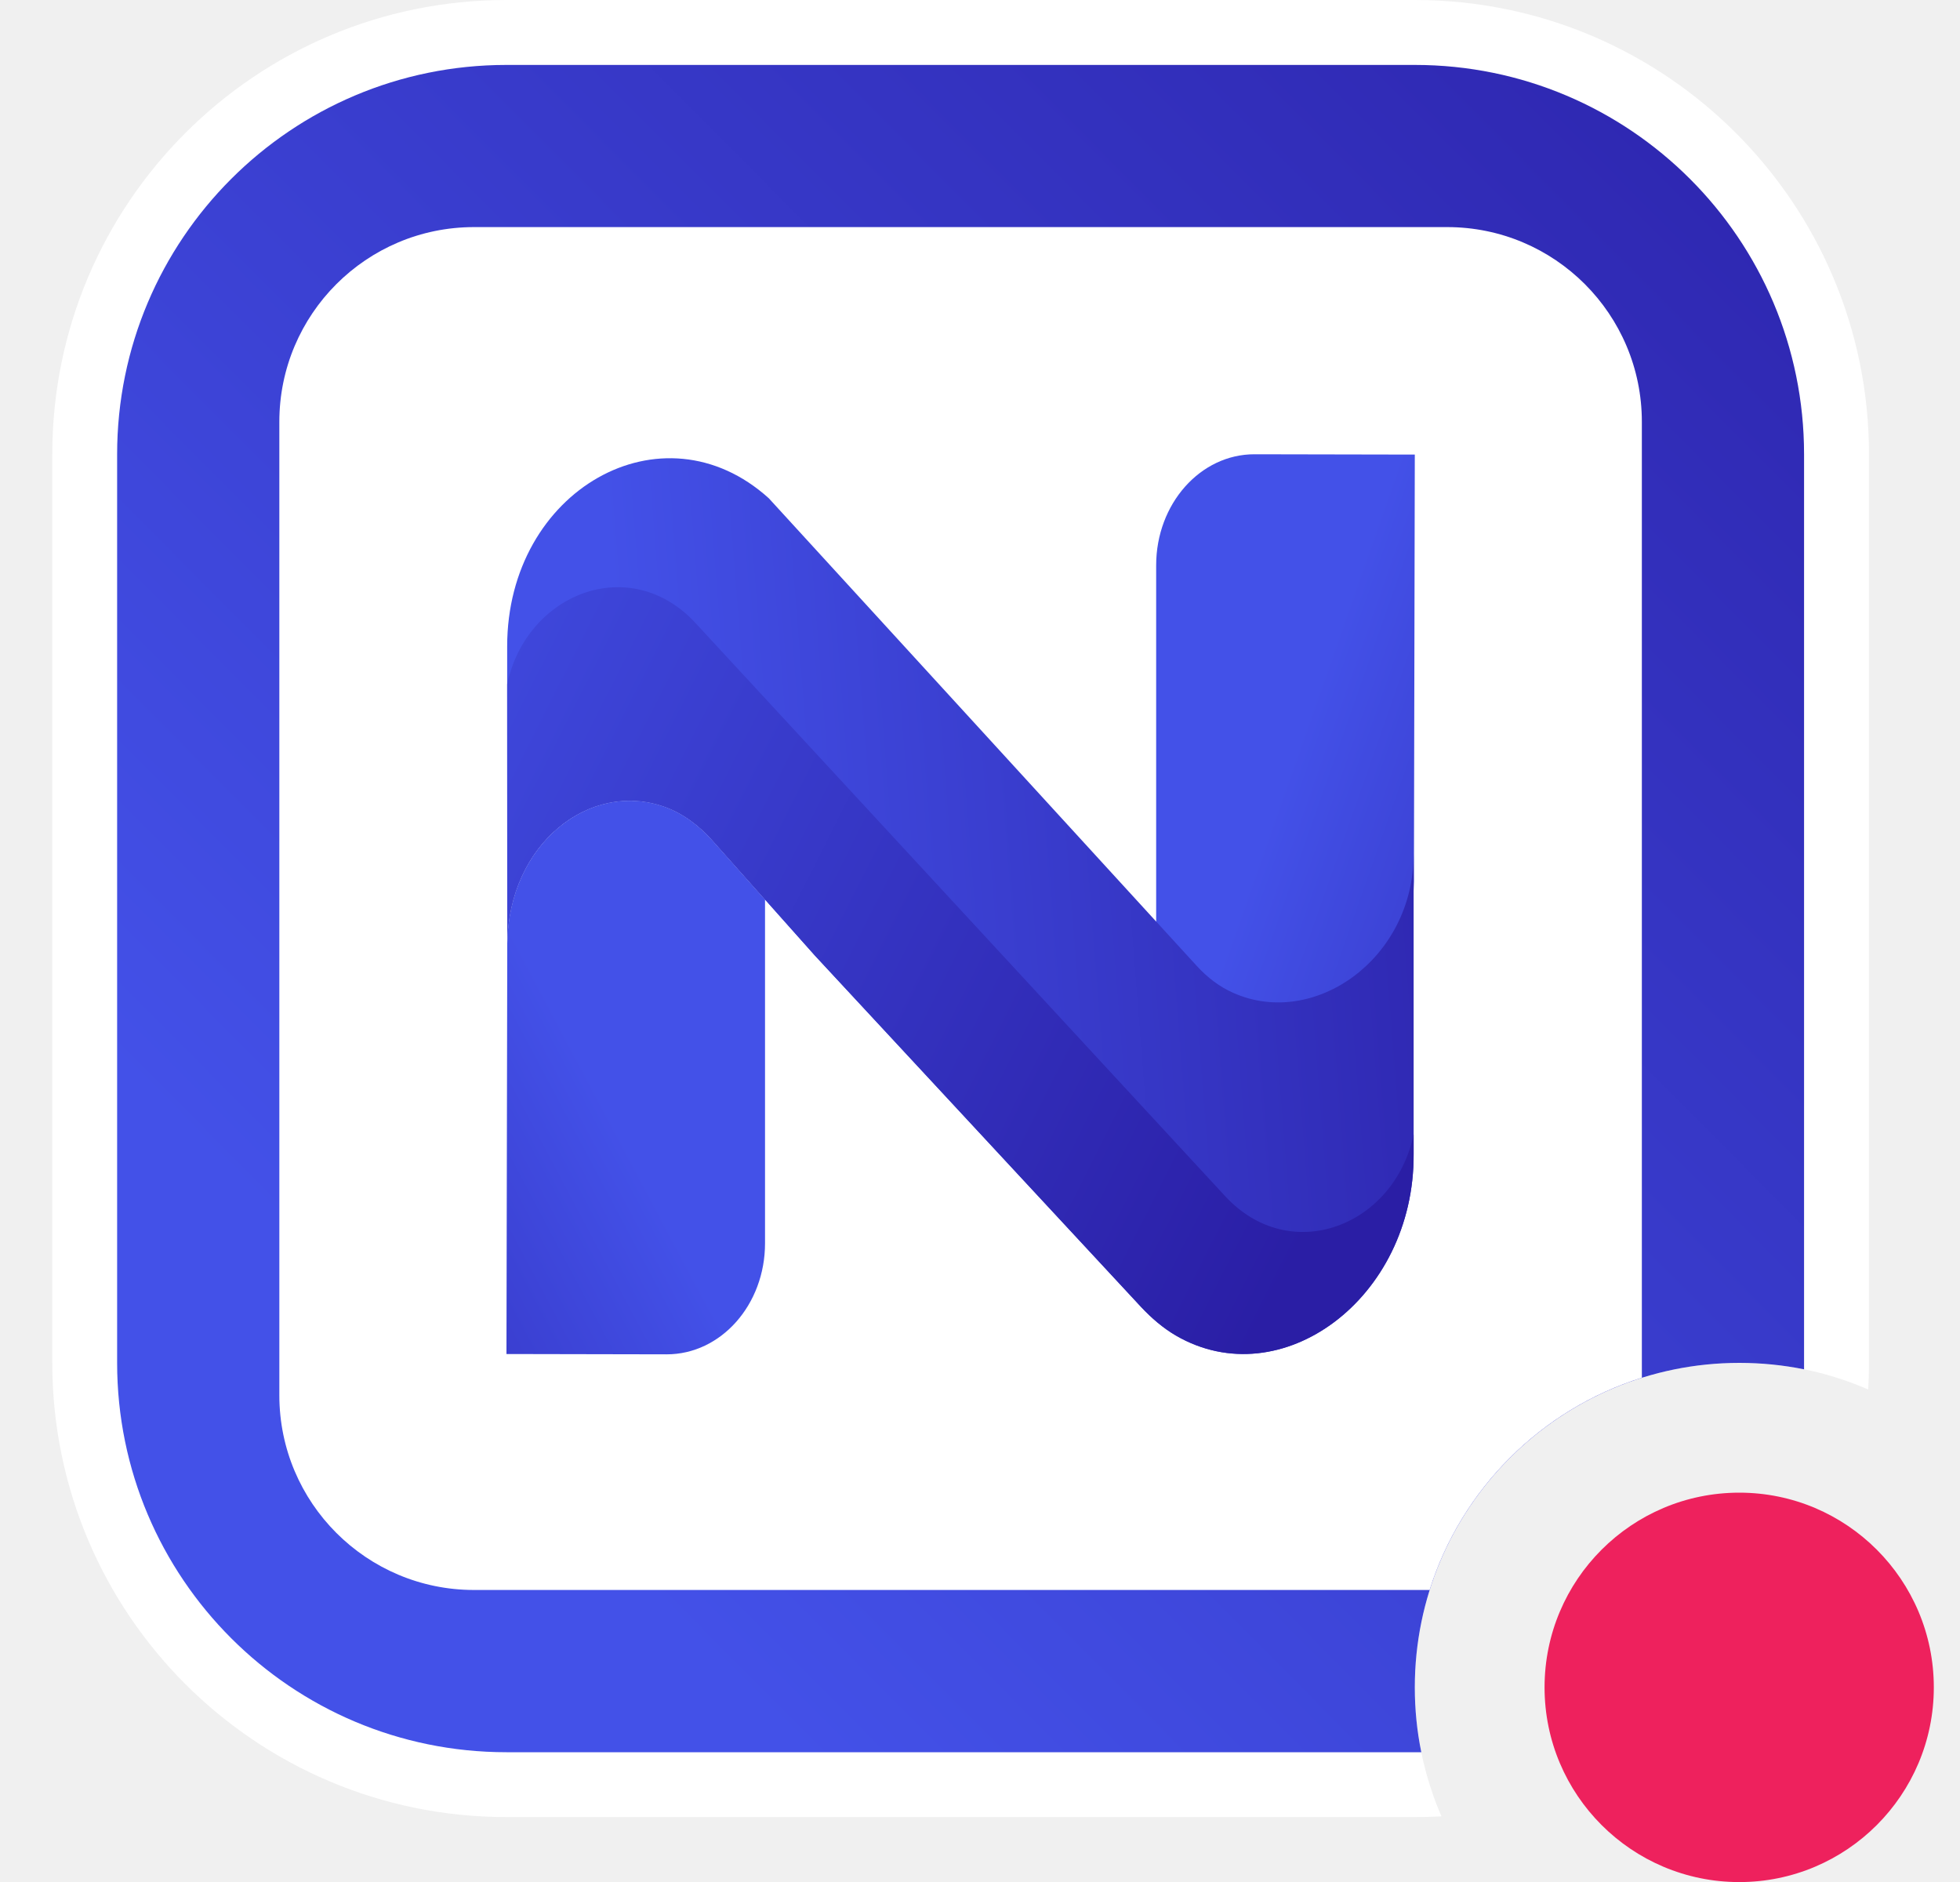
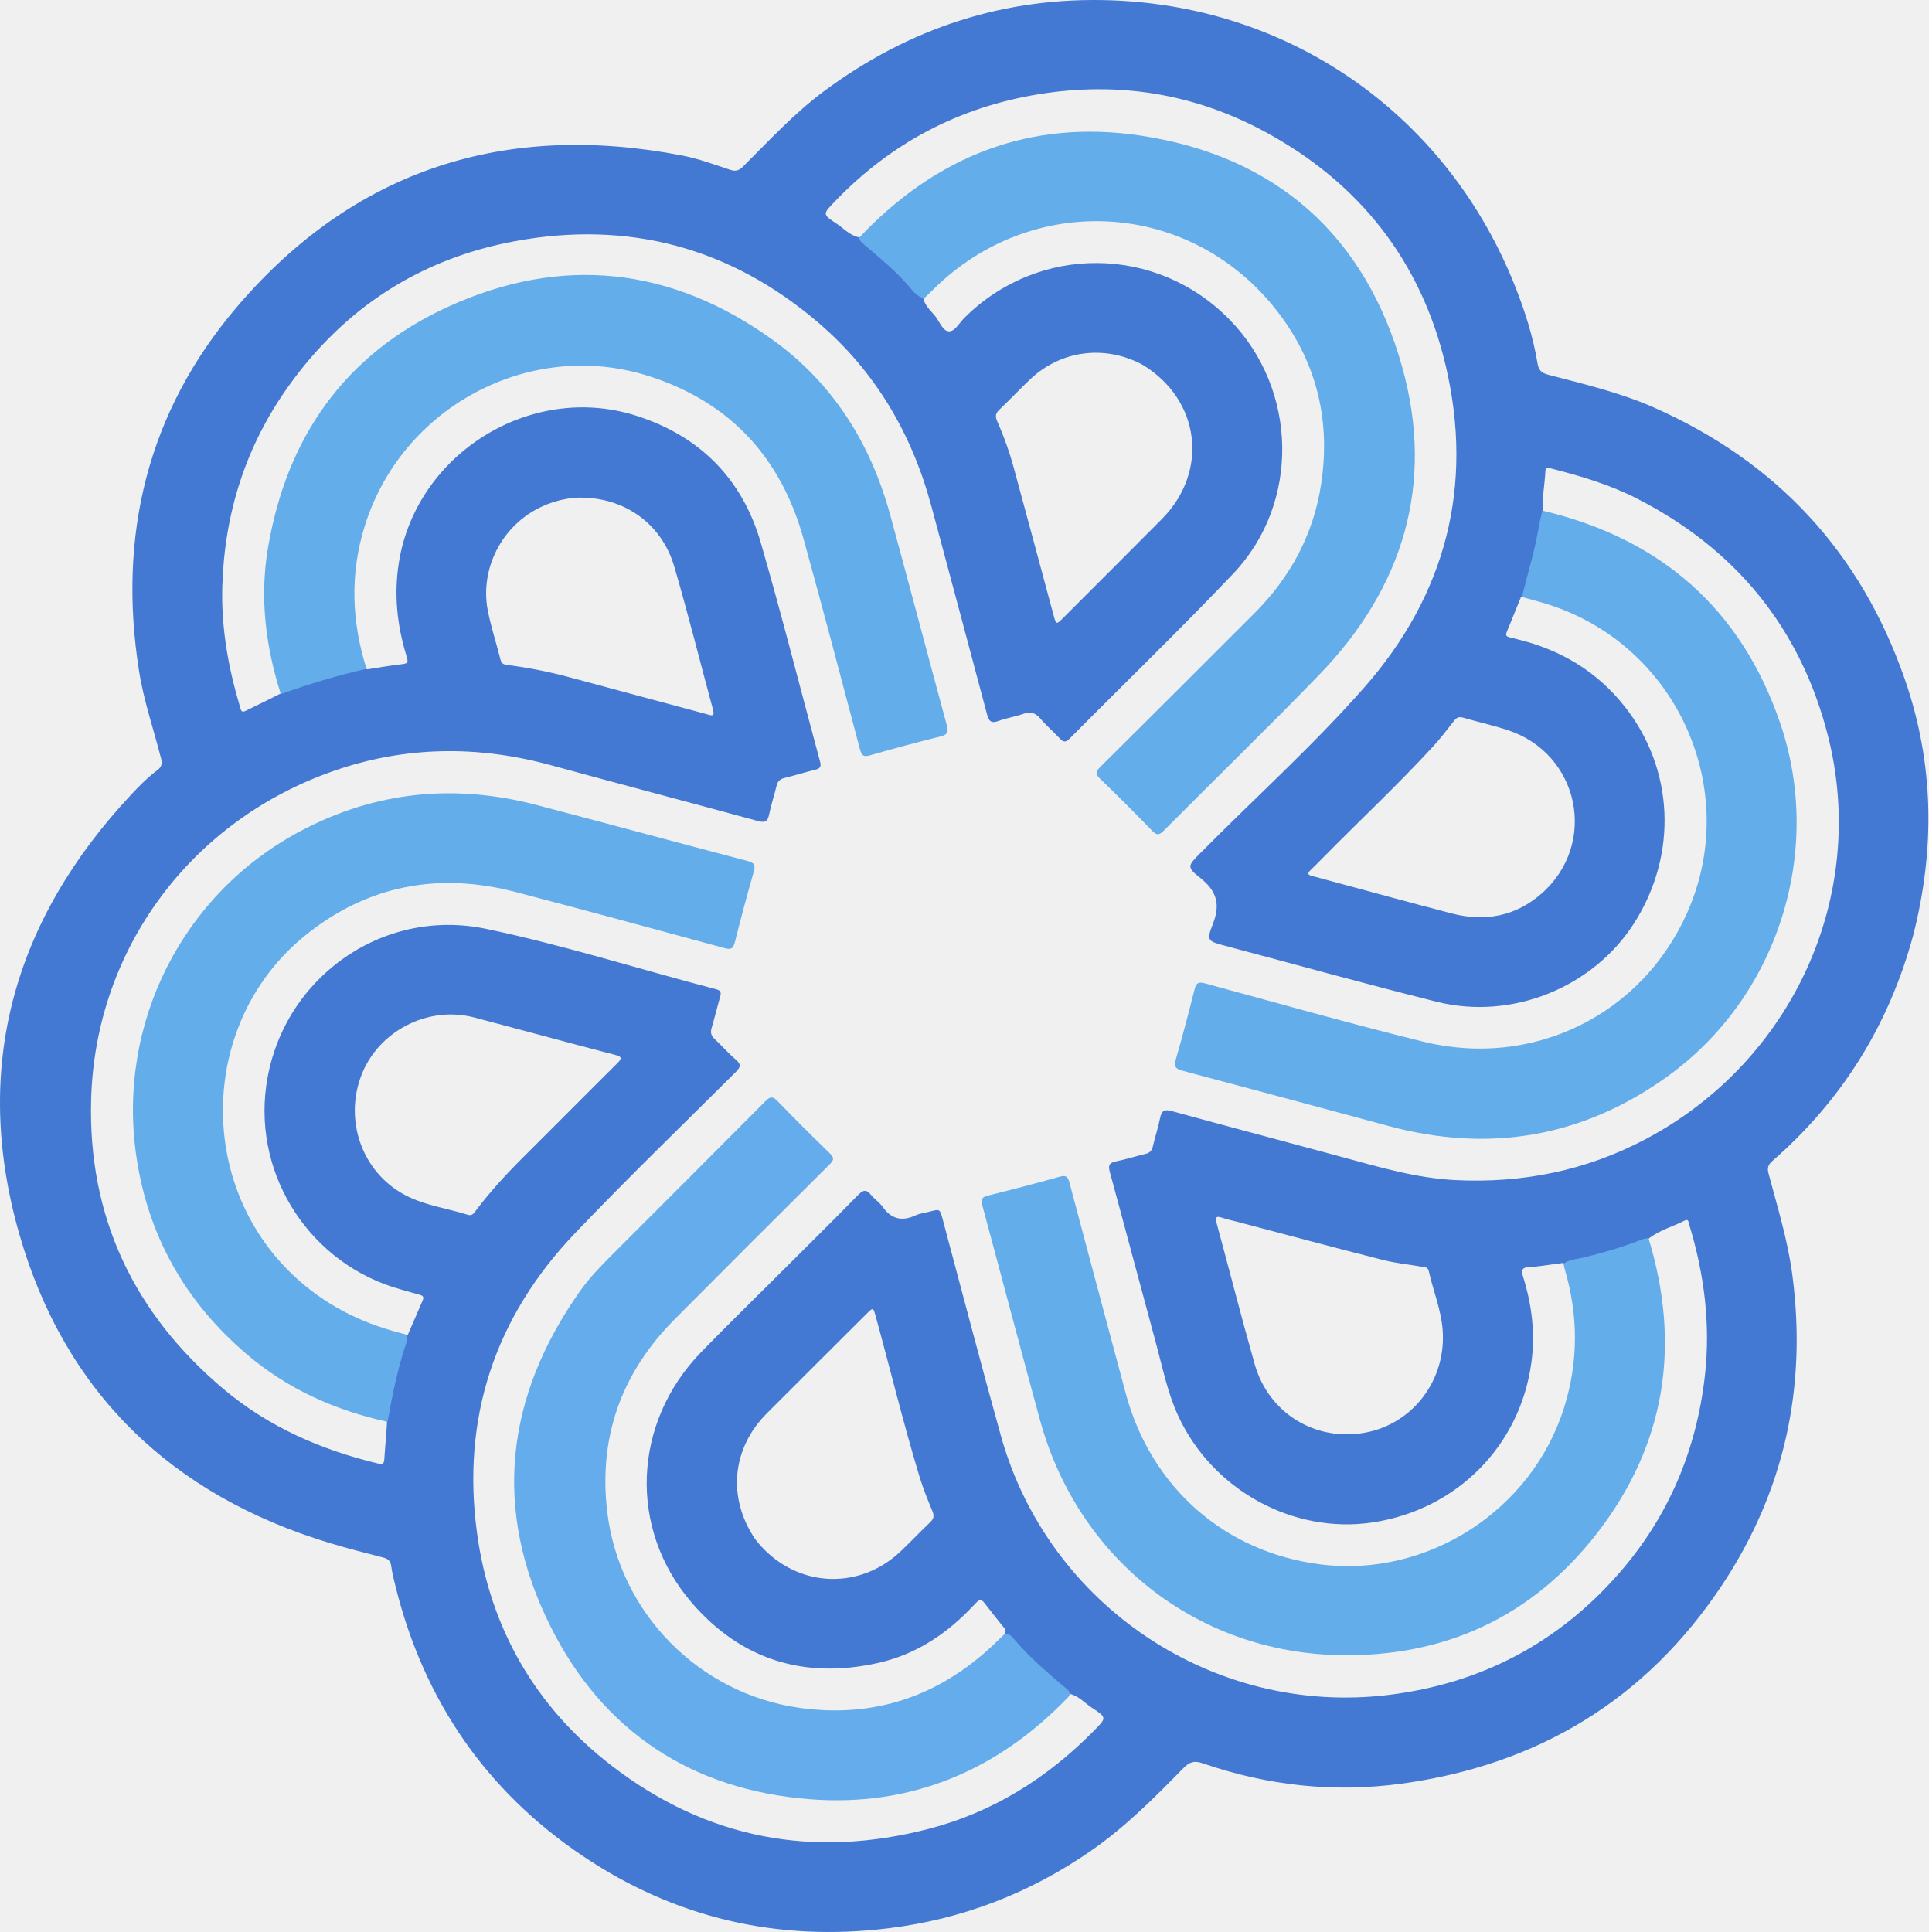
- <svg xmlns="http://www.w3.org/2000/svg" width="25" height="24" viewBox="0 0 25 24" fill="none">
-   <g clip-path="url(#clip0_998_23440)">
-     <path fill-rule="evenodd" clip-rule="evenodd" d="M6.46 0C3.26 0 0.667 2.594 0.667 5.793V17.379C0.667 20.579 3.26 23.172 6.46 23.172H18.046C18.16 23.172 18.273 23.169 18.386 23.163C18.167 22.658 18.046 22.102 18.046 21.517C18.046 19.232 19.899 17.379 22.186 17.379C22.77 17.379 23.325 17.5 23.829 17.719C23.836 17.607 23.839 17.493 23.839 17.379V5.793C23.839 2.594 21.245 0 18.046 0H6.46Z" fill="white" />
-     <path fill-rule="evenodd" clip-rule="evenodd" d="M6.46 0.828C3.717 0.828 1.494 3.051 1.494 5.794V17.38C1.494 20.122 3.717 22.345 6.46 22.345H18.046C18.073 22.345 18.101 22.345 18.129 22.345C18.074 22.077 18.046 21.801 18.046 21.518C18.046 19.233 19.899 17.38 22.186 17.38C22.468 17.38 22.744 17.408 23.011 17.462C23.011 17.435 23.011 17.407 23.011 17.38V5.794C23.011 3.051 20.788 0.828 18.046 0.828H6.46Z" fill="white" />
-     <path fill-rule="evenodd" clip-rule="evenodd" d="M6.46 0.828C3.717 0.828 1.494 3.051 1.494 5.794V17.38C1.494 20.122 3.717 22.345 6.46 22.345H18.046C18.073 22.345 18.101 22.345 18.129 22.345C18.074 22.077 18.046 21.801 18.046 21.518C18.046 19.233 19.899 17.38 22.186 17.38C22.468 17.38 22.744 17.408 23.011 17.462C23.011 17.435 23.011 17.407 23.011 17.38V5.794C23.011 3.051 20.788 0.828 18.046 0.828H6.46Z" fill="url(#paint0_linear_998_23440)" />
-     <path fill-rule="evenodd" clip-rule="evenodd" d="M6.046 2.896C4.675 2.896 3.563 4.008 3.563 5.379V17.793C3.563 19.164 4.675 20.276 6.046 20.276H18.235C18.64 18.989 19.655 17.974 20.942 17.569V5.379C20.942 4.008 19.831 2.896 18.459 2.896H6.046Z" fill="white" />
-     <path d="M9.758 11.472V15.855C9.758 16.638 9.196 17.272 8.502 17.271L6.46 17.267L6.47 12.193V12.029C6.488 10.759 7.521 9.951 8.474 10.288C8.706 10.37 8.913 10.523 9.085 10.716L9.758 11.472Z" fill="url(#paint1_linear_998_23440)" />
-     <path d="M14.747 11.796V7.209C14.747 6.426 15.31 5.791 16.003 5.793L18.046 5.797L18.035 11.074V11.238C18.017 12.508 16.984 13.316 16.031 12.979C15.799 12.897 15.592 12.744 15.42 12.551L14.747 11.796Z" fill="url(#paint2_linear_998_23440)" />
-     <path d="M18.031 10.89V14.718C18.041 16.563 16.337 17.811 14.997 17.031C14.835 16.936 14.688 16.81 14.555 16.668L10.393 12.185L9.758 11.472L9.085 10.716C8.913 10.523 8.706 10.37 8.474 10.288C7.52 9.951 6.487 10.76 6.47 12.029V11.986L6.469 8.771V8.243C6.469 6.249 8.449 5.128 9.806 6.354L15.266 12.319C15.397 12.462 15.553 12.584 15.732 12.662C16.756 13.118 18.031 12.235 18.031 10.89Z" fill="url(#paint3_linear_998_23440)" />
-     <path d="M18.031 14.466V14.717C18.041 16.562 16.337 17.81 14.997 17.03C14.835 16.935 14.688 16.809 14.555 16.667L10.393 12.184L9.758 11.471L9.085 10.715C8.913 10.522 8.706 10.369 8.474 10.287C7.52 9.95 6.487 10.758 6.47 12.028V11.985L6.469 8.77V8.725C6.718 7.559 8.043 7.048 8.871 7.945L15.627 15.254C16.458 16.153 17.787 15.637 18.031 14.466Z" fill="url(#paint4_linear_998_23440)" />
-     <path d="M24.666 21.518C24.666 22.889 23.554 24.001 22.185 24.001C20.813 24.001 19.701 22.889 19.701 21.518C19.701 20.147 20.813 19.035 22.185 19.035C23.554 19.035 24.666 20.147 24.666 21.518Z" fill="url(#paint5_linear_998_23440)" />
-   </g>
-   <defs>
-     <linearGradient id="paint0_linear_998_23440" x1="5.818" y1="17.991" x2="25.435" y2="-1.533" gradientUnits="userSpaceOnUse">
-       <stop stop-color="#4351E8" />
-       <stop offset="1" stop-color="#2A1EA5" />
-     </linearGradient>
-     <linearGradient id="paint1_linear_998_23440" x1="7.697" y1="14.03" x2="1.135" y2="17.513" gradientUnits="userSpaceOnUse">
-       <stop stop-color="#4351E8" />
-       <stop offset="1" stop-color="#2A1EA5" />
-     </linearGradient>
-     <linearGradient id="paint2_linear_998_23440" x1="16.626" y1="9.243" x2="23.797" y2="11.758" gradientUnits="userSpaceOnUse">
-       <stop stop-color="#4351E8" />
-       <stop offset="1" stop-color="#2A1EA5" />
-     </linearGradient>
-     <linearGradient id="paint3_linear_998_23440" x1="8.132" y1="11.877" x2="20.665" y2="10.888" gradientUnits="userSpaceOnUse">
-       <stop stop-color="#4351E8" />
-       <stop offset="1" stop-color="#2A1EA5" />
-     </linearGradient>
-     <linearGradient id="paint4_linear_998_23440" x1="3.223" y1="8.047" x2="17.06" y2="15.016" gradientUnits="userSpaceOnUse">
-       <stop stop-color="#4351E8" />
-       <stop offset="1" stop-color="#2A1EA5" />
-     </linearGradient>
-     <linearGradient id="paint5_linear_998_23440" x1="809.806" y1="-261.569" x2="790.697" y2="-272.877" gradientUnits="userSpaceOnUse">
-       <stop stop-color="#ED1A2C" />
-       <stop offset="1" stop-color="#EE215D" />
-     </linearGradient>
-     <clipPath id="clip0_998_23440">
-       <rect width="24" height="24" fill="white" transform="translate(0.666504)" />
+ <svg xmlns="http://www.w3.org/2000/svg" width="134.808mm" height="135.064mm" viewBox="0 0 134.808 135.064" version="1.1" id="svg1">
+   <defs id="defs1">
+     <clipPath clipPathUnits="userSpaceOnUse" id="clipPath99">
+       <path id="path99" d="m 787.523,293.408 c 35.203,21.347 40.558,64.923 11.755,93.939 -19.943,20.091 -39.99,40.078 -60,60.103 -4.292,4.295 -4.32,4.279 -5.966,-1.823 -8.021,-29.73 -15.991,-59.474 -24.077,-89.186 -2.669,-9.808 -6.068,-19.392 -10.194,-28.682 -1.276,-2.875 -0.999,-4.763 1.318,-6.961 6.4,-6.073 12.432,-12.536 18.856,-18.583 18.732,-17.631 45.285,-21.078 68.308,-8.807 z m 59.015,522.026 c 29.35,7.745 58.279,15.495 87.303,22.867 7.714,1.96 15.724,2.751 23.593,4.105 1.744,0.3 3.739,0.171 4.283,2.595 2.658,11.832 7.384,23.204 8.416,35.386 2.57,30.347 -17.604,57.412 -46.691,62.947 -30.457,5.796 -59.143,-11.559 -67.677,-41.66 -8.078,-28.493 -15.384,-57.205 -23.159,-85.785 -1.051,-3.863 -0.131,-4.444 3.413,-3.264 3.308,1.101 6.75,1.797 10.519,2.808 z M 551.742,1008.205 c -17.012,-25.126 -14.194,-55.165 7.036,-76.448 20.222,-20.273 40.523,-40.467 60.798,-60.687 4.006,-3.995 4.023,-3.978 5.503,1.394 8.974,32.579 16.9,65.446 26.718,97.79 2.171,7.151 5.019,14.113 7.862,21.036 1.124,2.736 0.862,4.503 -1.292,6.555 -6.025,5.74 -11.75,11.795 -17.764,17.548 -26.435,25.285 -66.337,22.151 -88.86,-7.187 z m 349.743,-400.712 c -3.929,-1.068 -7.453,-2.073 -11.006,-2.966 -2.411,-0.606 -2.636,-1.598 -0.881,-3.3 2.51,-2.435 4.973,-4.92 7.426,-7.413 22.306,-22.674 45.562,-44.41 67.124,-67.815 4.617,-5.012 8.772,-10.461 12.973,-15.839 1.533,-1.962 2.964,-2.675 5.487,-1.941 9.11,2.65 18.417,4.679 27.412,7.661 43.482,14.415 54.811,69.099 20.414,99.385 -15.766,13.881 -34.521,17.392 -54.731,12.135 -24.657,-6.413 -49.221,-13.181 -74.218,-19.906 z m -478.441,94.474 c 14.715,3.904 29.009,7.803 43.36,11.477 4.023,1.03 4.583,2.021 1.428,5.148 -19.166,18.998 -38.132,38.198 -57.274,57.221 -10.295,10.231 -20.087,20.885 -28.83,32.481 -1.213,1.609 -2.291,3.327 -4.818,2.532 -12.822,-4.035 -26.394,-5.693 -38.458,-12.135 -25.79,-13.773 -37.105,-45.208 -26.291,-73.032 10.428,-26.829 40.585,-42.259 68.499,-34.974 14.014,3.657 27.99,7.457 42.383,11.282 z m 18.502,-327.554 c 28.866,-1.621 53.016,14.593 61.038,42.045 8.404,28.759 15.634,57.859 23.493,86.778 1.325,4.874 -1.272,3.554 -3.82,2.868 -27.97,-7.53 -55.951,-15.018 -83.914,-22.576 -12.235,-3.307 -24.642,-5.71 -37.201,-7.346 -2.095,-0.273 -3.709,-0.593 -4.347,-3.152 -2.498,-10.006 -5.765,-19.849 -7.76,-29.948 -6.034,-30.548 14.947,-64.717 52.511,-68.671 z m 173.668,-158.494 c -5.85,-1.143 -9.406,-5.408 -13.772,-8.292 -8.835,-5.835 -8.599,-5.839 -1.32,-13.44 34.144,-35.653 75.632,-57.544 124.244,-65.44 48.277,-7.841 94.414,-0.482 137.521,22.778 57.562,31.059 95.079,78.764 110.09,142.144 17.377,73.37 0.195,139.726 -49.608,196.297 -31.259,35.507 -66.576,67.243 -99.847,100.895 -7.501,7.587 -8.191,8.323 0.153,14.917 10.038,7.932 12.371,16.2 7.612,28.157 -3.975,9.987 -3,10.36 7.272,13.086 42.984,11.411 85.843,23.318 128.981,34.114 45.845,11.473 95.249,-8.669 120.242,-47.9 26.727,-41.952 24.261,-94.116 -6.123,-132.213 -16.995,-21.31 -39.06,-34.283 -65.35,-40.619 -8.019,-1.933 -7.434,-1.066 -4.396,-8.473 2.273,-5.541 4.43,-11.129 6.89,-16.975 2.096,-2.093 4.29,-1.58 6.378,-1.048 23.628,6.023 44.809,16.549 62.844,33.283 19.003,17.633 32.611,38.524 40.18,63.353 6.683,21.924 8.011,44.187 3.612,66.618 -5.87,29.939 -19.662,55.84 -42.068,76.649 -23.808,22.111 -51.968,34.577 -84.575,37.705 -20.213,1.939 -39.46,-1.52 -58.633,-6.725 -30.373,-8.245 -60.78,-16.361 -91.171,-24.54 -8.844,-2.38 -17.721,-4.638 -26.53,-7.14 -3.759,-1.068 -5.809,-0.396 -6.934,3.752 -3.356,12.375 -6.744,24.742 -9.916,37.165 -1.327,5.196 -0.785,5.99 4.417,7.4 39.858,10.806 79.845,21.144 119.599,32.315 22.395,6.293 45.001,9.107 68.125,7.935 22.498,-1.14 44.182,-6.237 64.76,-15.36 23.511,-10.424 44.575,-24.486 62.391,-43.286 17.774,-18.756 31.145,-40.166 40.449,-64.227 10.339,-26.737 14.13,-54.533 11.767,-82.887 -3.325,-39.906 -17.941,-75.529 -43.67,-106.421 -22.596,-27.13 -50.507,-46.626 -83.83,-58.312 -6.284,-2.204 -12.726,-3.933 -19.115,-5.814 -1.78,-0.524 -3.576,-0.908 -4.661,-3.108 -0.541,-8.399 1.172,-16.274 1.505,-24.242 0.1,-2.404 1.548,-1.942 3.138,-1.539 18.105,4.587 35.985,9.871 52.681,18.419 60.07,30.752 99.37,78.817 116.063,144.023 24.894,97.237 -21.335,198.488 -110.968,245.891 -36.216,19.153 -75.04,26.923 -115.787,24.884 -23.77,-1.189 -46.518,-7.973 -69.34,-14.171 -34.377,-9.335 -68.826,-18.409 -103.177,-27.837 -4.518,-1.24 -6.21,-0.289 -7.109,4.18 -1.18,5.865 -3.1,11.578 -4.46,17.412 -0.613,2.628 -1.964,3.89 -4.54,4.499 -5.992,1.417 -11.877,3.317 -17.903,4.545 -4.161,0.848 -4.793,2.487 -3.696,6.503 9.479,34.693 18.641,69.472 28.08,104.176 4.015,14.761 6.969,29.856 13.397,43.891 20.79,45.397 70.093,72.488 118.607,65.142 51.208,-7.753 89.765,-46.751 96.516,-97.508 2.351,-17.674 0.255,-34.895 -5.013,-51.789 -1.244,-3.99 -1.154,-5.902 3.911,-6.142 6.618,-0.314 13.188,-1.632 20.184,-2.431 2.727,0.71 3.265,2.708 3.796,4.628 12.989,46.951 5.145,89.865 -24.695,128.642 -16.548,21.504 -37.983,36.176 -63.215,45.349 -12.526,4.553 -25.583,6.875 -39.036,7.689 -25.591,1.548 -49.736,-3.364 -72.35,-15.047 -36.524,-18.869 -60.566,-48.443 -71.746,-87.9 -11.708,-41.324 -22.455,-82.919 -33.472,-124.435 -2.616,-9.859 -2.757,-9.865 -12.526,-7.12 -10.578,2.972 -21.238,5.647 -31.868,8.432 -5.739,1.504 -6.211,2.491 -4.75,8.022 9.822,37.184 20.036,74.263 29.692,111.49 5.879,22.665 13.089,44.736 25.371,64.874 22.933,37.601 55.027,64.186 96.173,79.759 24.929,9.435 50.877,13.407 77.42,12.008 21.384,-1.127 42.178,-5.766 62.081,-13.964 23.531,-9.692 44.702,-23.145 62.561,-41.228 30.565,-30.949 49.172,-68.144 54.739,-111.358 3.26,-25.3 1.654,-50.498 -5.176,-75.243 -0.807,-2.923 -2.607,-5.914 -0.707,-9.479 6.795,-5.302 14.847,-7.268 22.018,-11.027 2.199,-1.153 2.237,1.222 2.631,2.517 9.171,30.145 13.106,60.861 9.512,92.295 -5.178,45.297 -22.237,85.628 -52.254,119.986 -37.07,42.432 -83.99,67.019 -139.868,73.95 C 831.174,1116.215 730.224,1048.891 701.316,945.332 689.088,901.529 677.672,857.5 665.888,813.574 c -1.697,-6.325 -1.694,-6.322 -7.832,-4.721 -2.899,0.756 -5.993,1.082 -8.668,2.317 -8.251,3.809 -14.753,2.308 -20.07,-5.228 -1.892,-2.681 -4.874,-4.57 -6.965,-7.141 -2.735,-3.363 -4.609,-3.424 -7.824,-0.147 -16.8,17.128 -33.888,33.975 -50.866,50.928 -14.974,14.952 -30.136,29.722 -44.868,44.909 -41.563,42.846 -44.524,107.382 -5.542,152.55 29.98,34.738 68.67,46.637 113.649,36.471 23.032,-5.206 41.744,-17.831 57.735,-34.867 4.373,-4.659 4.424,-4.529 8.171,0.387 3.029,3.973 6.229,7.816 9.274,11.778 0.953,1.24 2.687,2.216 1.851,4.632 0.5,2.676 -0.9,4.154 -2.318,5.595 -22.683,23.043 -49.755,37.529 -81.916,42.246 -22.822,3.347 -45.053,1.196 -66.846,-6.318 -20.016,-6.901 -37.318,-17.858 -52.487,-32.707 -19.384,-18.975 -32.324,-41.557 -38.271,-67.757 -8.843,-38.966 -2.497,-75.654 19.108,-109.507 4.861,-7.617 10.561,-14.507 16.952,-20.89 31.246,-31.206 62.464,-62.441 93.69,-93.668 5.249,-5.249 5.244,-5.637 0.149,-10.722 -8.728,-8.711 -17.419,-17.46 -26.173,-26.145 -3.797,-3.767 -4.779,-3.817 -8.604,-0.005 -30.569,30.469 -61.215,60.862 -91.512,91.6 -14.901,15.119 -27.683,31.974 -37.145,51.098 -9.142,18.478 -15.536,37.887 -18.306,58.37 -7.627,56.391 6.72,106.768 42.925,150.451 30.586,36.903 70.299,58.827 117.656,65.654 51.177,7.378 98.159,-4.208 140.419,-34.334 9.253,-6.596 17.88,-13.857 25.73,-22.068 1.574,-1.646 2.941,-3.706 5.909,-4.037 5.785,1.295 9.311,5.593 13.716,8.487 9.294,6.107 9.152,6.139 1.189,14.215 -28.198,28.602 -61.198,49.363 -100.176,59.525 -70.396,18.352 -135.301,6.203 -193.075,-38.281 -46.479,-35.786 -74.158,-83.683 -82.063,-141.638 -9.54,-69.942 10.767,-131.359 59.52,-182.465 31.854,-33.392 65.057,-65.499 97.775,-98.062 2.956,-2.942 3.781,-4.702 0.156,-7.759 -4.571,-3.855 -8.503,-8.458 -12.883,-12.553 -2.093,-1.957 -2.641,-3.866 -1.816,-6.634 1.902,-6.385 3.436,-12.878 5.281,-19.281 0.718,-2.49 0.034,-3.656 -2.45,-4.305 -46.738,-12.203 -92.887,-26.905 -140.15,-36.787 -64.036,-13.389 -124.942,31.13 -133.763,95.708 -7.587,55.544 27.581,108.745 81.8,123.756 3.85,1.066 7.676,2.224 11.533,3.264 1.922,0.518 2.886,1.19 1.885,3.463 -3.014,6.842 -5.838,13.767 -9.021,20.858 -1.761,1.77 -3.576,1.58 -5.403,1.128 -22.847,-5.658 -43.38,-15.761 -61.168,-31.362 -13.297,-11.662 -24.193,-25.209 -32.353,-40.833 -7.209,-13.803 -12.402,-28.425 -14.475,-43.923 -3.988,-29.815 -0.241,-58.564 13.8,-85.402 21.453,-41.005 55.295,-65.695 100.619,-74.559 23.705,-4.636 47.083,-1.95 70.147,4.351 30.2,8.25 60.475,16.22 90.686,24.428 9.481,2.576 18.95,5.202 28.49,7.551 4.893,1.205 5.716,0.656 7.1,-4.219 3.409,-12.016 6.568,-24.1 9.792,-36.166 1.514,-5.664 1.026,-6.334 -4.423,-7.776 -42.983,-11.369 -85.858,-23.152 -128.925,-34.2 -12.908,-3.311 -26.08,-5.025 -39.451,-5.698 -32.133,-1.618 -62.44,5.007 -91.389,18.748 -33.734,16.013 -60.12,40.042 -79.756,71.766 -14.907,24.085 -23.687,50.268 -27.143,78.189 -4.078,32.937 1.102,64.733 13.721,95.328 10.771,26.117 26.651,48.808 47.583,67.706 23.114,20.868 49.765,35.509 80.097,43.207 3.41,0.866 7.48,0.714 9.799,4.842 -0.432,7.795 -1.201,15.252 -1.668,22.728 -0.181,2.892 -1.207,3.186 -3.761,2.574 -34.678,-8.311 -66.686,-22.262 -94.14,-45.393 -54.6,-46.002 -82.499,-104.863 -80.53,-176.238 2.533,-91.821 61.071,-169.917 147.965,-200.046 43.512,-15.087 87.507,-15.484 131.833,-3.383 41.953,11.453 84.008,22.536 125.967,33.967 4.181,1.139 5.977,0.587 6.858,-3.874 1.159,-5.871 3.149,-11.573 4.515,-17.411 0.654,-2.797 2.042,-4.208 4.828,-4.891 6.309,-1.546 12.519,-3.499 18.829,-5.041 2.952,-0.721 3.659,-1.959 2.856,-4.928 -12.01,-44.391 -23.268,-88.998 -36.05,-133.164 -11.321,-39.117 -37.294,-65.214 -76.205,-77.48 -64.103,-20.206 -133.73,23.444 -144.122,89.65 -2.988,19.039 -1.136,37.471 4.377,55.749 1.687,5.593 1.506,5.481 -4.44,6.196 -6.278,0.755 -12.514,1.858 -19.151,2.882 -2.841,-1.176 -3.7,-3.415 -4.377,-5.919 -13.089,-48.469 -4.333,-92.63 27.76,-131.195 24.264,-29.158 56.016,-45.367 94.018,-49.059 36.109,-3.508 68.734,5.693 97.693,27.165 26.447,19.609 43.799,45.81 52.459,77.546 11.483,42.08 22.533,84.277 33.944,126.377 1.332,4.916 2.271,5.469 7.04,4.173 11.889,-3.23 23.825,-6.283 35.702,-9.557 6.264,-1.727 6.736,-2.32 5.005,-8.765 -8.245,-30.71 -16.448,-61.432 -24.743,-92.129 -5.428,-20.084 -9.918,-40.458 -18.235,-59.65 -8.877,-20.486 -20.629,-39.039 -36.082,-55.332 -17.181,-18.115 -36.722,-32.713 -59.421,-43.177 -18.323,-8.447 -37.49,-13.726 -57.482,-15.966 -26.962,-3.021 -53.527,-0.933 -79.457,7.279 -22.922,7.259 -43.924,18.214 -62.694,33.348 -21.845,17.613 -38.899,39.128 -51.461,64.103 -9.339,18.568 -15.003,38.365 -18.111,58.949 -4.102,27.169 -1.34,53.741 6.089,79.99 0.602,2.127 1.234,4.186 -0.41,6.556 -7.223,3.742 -14.31,7.054 -21.3,10.56 -2.585,1.297 -2.799,-0.531 -3.26,-2.062 -7.245,-24.068 -11.645,-48.567 -10.899,-73.808 1.315,-44.479 14.273,-85.234 40.121,-121.515 34.05,-47.795 80.133,-77.756 137.762,-88.469 69.262,-12.876 131.413,3.745 184.986,49.63 34.798,29.805 57,67.857 68.816,112.046 11.235,42.017 22.579,84.005 33.694,126.054 1.127,4.263 2.449,5.94 7.036,4.251 4.829,-1.778 10.024,-2.551 14.882,-4.268 4.306,-1.522 7.405,-0.96 10.469,2.669 3.644,4.315 8.002,8.018 11.869,12.157 2.076,2.222 3.489,2.788 5.988,0.268 33.204,-33.495 67.159,-66.273 99.637,-100.454 40.877,-43.019 39.395,-111.944 -2.031,-154.484 -44.465,-45.661 -116.353,-46.227 -161.5,-1.314 -3.051,3.035 -5.79,8.363 -9.436,8.293 -3.739,-0.071 -5.695,-5.862 -8.334,-9.204 -2.534,-3.21 -5.874,-5.887 -7.188,-10.329 -0.73,-3.135 1.252,-4.677 2.858,-6.305 20.414,-20.697 44.697,-34.415 73.222,-40.408 34.143,-7.173 66.691,-2.294 97.123,14.407 28.015,15.376 48.39,38.12 61.231,67.534 7.703,17.645 11.614,36.025 11.606,55.262 -0.013,32.061 -9.749,60.852 -29.133,86.361 -4.428,5.828 -9.195,11.385 -14.383,16.574 -29.801,29.81 -59.627,59.596 -89.408,89.425 -5.521,5.53 -5.519,5.593 -0.102,11.054 8.448,8.516 16.921,17.008 25.452,25.44 3.908,3.863 4.813,3.875 8.579,0.107 31.918,-31.932 64.293,-63.423 95.647,-95.901 28.681,-29.709 45.875,-65.578 51.619,-106.545 5.979,-42.646 -2.093,-82.779 -23.386,-120.182 -20.499,-36.008 -49.75,-62.61 -87.386,-79.814 -18.907,-8.642 -38.851,-13.565 -59.622,-15.525 -25.701,-2.424 -50.885,-0.289 -75.465,7.488 -25.52,8.075 -48.719,20.478 -68.926,38.267 -4.505,3.966 -8.831,8.092 -13.136,12.258 -1.402,1.356 -2.673,3.082 -5.383,2.85 z" style="display:none" />
+       <path id="lpe_path-effect99" class="powerclip" d="M 87.132,66.409 H 1270.844 V 1252.349 H 87.132 Z M 787.523,293.408 c -23.023,-12.271 -49.576,-8.824 -68.308,8.807 -6.424,6.046 -12.455,12.51 -18.856,18.583 -2.317,2.198 -2.594,4.086 -1.318,6.961 4.125,9.291 7.525,18.874 10.194,28.682 8.086,29.712 16.057,59.456 24.077,89.186 1.646,6.102 1.675,6.118 5.966,1.823 20.01,-20.024 40.057,-40.012 60,-60.103 28.803,-29.017 23.448,-72.592 -11.755,-93.939 z m 59.015,522.026 c -3.769,-1.011 -7.211,-1.707 -10.519,-2.808 -3.544,-1.18 -4.464,-0.599 -3.413,3.264 7.776,28.58 15.081,57.292 23.159,85.785 8.534,30.101 37.22,47.456 67.677,41.66 29.087,-5.535 49.261,-32.6 46.691,-62.947 -1.032,-12.182 -5.758,-23.553 -8.416,-35.386 -0.544,-2.424 -2.539,-2.295 -4.283,-2.595 -7.869,-1.354 -15.879,-2.146 -23.593,-4.105 -29.024,-7.373 -57.953,-15.123 -87.303,-22.867 z M 551.742,1008.205 c 22.524,29.338 62.425,32.472 88.86,7.187 6.014,-5.753 11.739,-11.808 17.764,-17.548 2.154,-2.052 2.415,-3.819 1.292,-6.555 -2.843,-6.923 -5.692,-13.885 -7.862,-21.036 -9.818,-32.344 -17.744,-65.211 -26.718,-97.79 -1.48,-5.372 -1.497,-5.389 -5.503,-1.394 -20.274,20.221 -40.575,40.415 -60.798,60.687 -21.23,21.283 -24.048,51.322 -7.036,76.448 z m 349.743,-400.712 c 24.997,6.725 49.561,13.493 74.218,19.906 20.21,5.257 38.966,1.747 54.731,-12.135 34.397,-30.286 23.068,-84.969 -20.414,-99.385 -8.995,-2.982 -18.302,-5.011 -27.412,-7.661 -2.523,-0.734 -3.955,-0.02 -5.487,1.941 -4.201,5.378 -8.356,10.827 -12.973,15.839 -21.562,23.405 -44.818,45.141 -67.124,67.815 -2.453,2.493 -4.916,4.978 -7.426,7.413 -1.755,1.702 -1.53,2.695 0.881,3.3 3.553,0.893 7.077,1.898 11.006,2.966 z m -478.441,94.474 c -14.392,-3.826 -28.369,-7.625 -42.383,-11.282 -27.914,-7.285 -58.071,8.145 -68.499,34.974 -10.815,27.824 0.501,59.259 26.291,73.032 12.063,6.443 25.635,8.1 38.458,12.135 2.527,0.795 3.604,-0.923 4.818,-2.532 8.744,-11.596 18.535,-22.25 28.83,-32.481 19.142,-19.023 38.108,-38.223 57.274,-57.221 3.155,-3.127 2.595,-4.118 -1.428,-5.148 -14.351,-3.675 -28.645,-7.573 -43.36,-11.477 z m 18.502,-327.554 c -37.564,3.954 -58.545,38.123 -52.511,68.671 1.995,10.098 5.261,19.941 7.76,29.948 0.639,2.559 2.252,2.879 4.347,3.152 12.559,1.635 24.965,4.039 37.201,7.346 27.963,7.557 55.944,15.046 83.914,22.576 2.547,0.686 5.144,2.006 3.82,-2.868 -7.859,-28.919 -15.089,-58.02 -23.493,-86.778 -8.022,-27.452 -32.172,-43.666 -61.038,-42.045 z m 173.668,-158.494 v 6e-5 c 2.71,0.231 3.981,-1.494 5.383,-2.85 4.305,-4.166 8.631,-8.292 13.136,-12.258 20.207,-17.789 43.406,-30.193 68.926,-38.267 24.581,-7.778 49.764,-9.913 75.465,-7.488 20.771,1.959 40.716,6.882 59.622,15.525 37.636,17.204 66.887,43.806 87.386,79.814 21.294,37.403 29.366,77.536 23.386,120.182 -5.744,40.968 -22.939,76.836 -51.619,106.545 -31.354,32.478 -63.729,63.969 -95.647,95.901 -3.766,3.768 -4.671,3.755 -8.579,-0.107 -8.531,-8.432 -17.005,-16.923 -25.452,-25.44 -5.417,-5.461 -5.419,-5.525 0.102,-11.054 29.782,-29.829 59.607,-59.615 89.408,-89.425 5.188,-5.19 9.955,-10.746 14.383,-16.574 19.384,-25.509 29.119,-54.3 29.133,-86.361 0.008,-19.238 -3.903,-37.617 -11.606,-55.262 -12.841,-29.414 -33.216,-52.158 -61.231,-67.534 -30.432,-16.702 -62.979,-21.58 -97.123,-14.407 -28.525,5.992 -52.808,19.711 -73.222,40.408 -1.606,1.628 -3.588,3.17 -2.858,6.305 1.315,4.442 4.654,7.119 7.188,10.329 2.639,3.342 4.595,9.133 8.334,9.204 3.646,0.07 6.385,-5.258 9.436,-8.293 45.147,-44.913 117.035,-44.346 161.5,1.314 41.426,42.539 42.907,111.465 2.031,154.484 -32.479,34.181 -66.433,66.959 -99.637,100.454 -2.499,2.521 -3.912,1.955 -5.988,-0.268 -3.867,-4.138 -8.225,-7.842 -11.869,-12.157 -3.065,-3.629 -6.163,-4.19 -10.469,-2.669 -4.857,1.717 -10.052,2.49 -14.882,4.268 -4.588,1.689 -5.909,0.012 -7.036,-4.251 C 681.7,463.936 670.356,421.948 659.121,379.931 647.305,335.741 625.102,297.689 590.304,267.885 536.732,221.999 474.58,205.378 405.319,218.254 c -57.629,10.714 -103.713,40.675 -137.762,88.469 -25.847,36.281 -38.806,77.036 -40.121,121.515 -0.746,25.241 3.653,49.741 10.899,73.808 0.461,1.53 0.675,3.358 3.26,2.062 6.989,-3.506 14.077,-6.818 21.3,-10.56 1.644,-2.37 1.012,-4.429 0.41,-6.556 -7.428,-26.249 -10.191,-52.821 -6.089,-79.99 3.108,-20.584 8.772,-40.381 18.111,-58.949 12.562,-24.976 29.616,-46.491 51.461,-64.103 18.77,-15.134 39.772,-26.089 62.694,-33.348 25.93,-8.212 52.495,-10.3 79.457,-7.279 19.992,2.24 39.159,7.519 57.482,15.966 22.699,10.465 42.24,25.062 59.421,43.177 15.453,16.293 27.205,34.846 36.082,55.332 8.317,19.192 12.807,39.566 18.235,59.65 8.295,30.697 16.498,61.419 24.743,92.129 1.731,6.446 1.259,7.038 -5.005,8.765 -11.877,3.275 -23.813,6.328 -35.702,9.557 -4.77,1.296 -5.708,0.743 -7.04,-4.173 -11.411,-42.1 -22.46,-84.298 -33.944,-126.377 -8.66,-31.736 -26.012,-57.937 -52.459,-77.546 -28.96,-21.472 -61.585,-30.673 -97.693,-27.165 -38.002,3.692 -69.754,19.901 -94.018,49.059 -32.093,38.566 -40.848,82.727 -27.76,131.195 0.676,2.504 1.536,4.743 4.377,5.919 6.637,-1.024 12.873,-2.127 19.151,-2.882 5.947,-0.715 6.127,-0.604 4.44,-6.196 -5.513,-18.277 -7.366,-36.71 -4.377,-55.749 10.392,-66.206 80.019,-109.856 144.122,-89.65 38.911,12.265 64.884,38.362 76.205,77.48 12.782,44.166 24.041,88.773 36.05,133.164 0.803,2.969 0.096,4.207 -2.856,4.928 -6.31,1.542 -12.519,3.495 -18.829,5.041 -2.786,0.683 -4.174,2.093 -4.828,4.891 -1.365,5.837 -3.356,11.54 -4.515,17.411 -0.88,4.461 -2.677,5.013 -6.858,3.874 -41.959,-11.431 -84.014,-22.514 -125.967,-33.967 -44.326,-12.101 -88.321,-11.704 -131.833,3.383 -86.894,30.129 -145.432,108.225 -147.965,200.046 -1.969,71.375 25.93,130.236 80.53,176.238 27.454,23.131 59.462,37.082 94.14,45.393 2.555,0.612 3.58,0.318 3.761,-2.574 0.467,-7.476 1.236,-14.933 1.668,-22.728 -2.319,-4.128 -6.389,-3.977 -9.799,-4.842 -30.332,-7.698 -56.983,-22.339 -80.097,-43.207 -20.932,-18.898 -36.811,-41.589 -47.583,-67.706 -12.618,-30.596 -17.799,-62.392 -13.721,-95.328 3.457,-27.921 12.236,-54.104 27.143,-78.189 19.636,-31.725 46.022,-55.753 79.756,-71.766 28.949,-13.742 59.256,-20.367 91.389,-18.748 13.371,0.673 26.543,2.387 39.451,5.698 43.067,11.048 85.942,22.831 128.925,34.2 5.45,1.441 5.937,2.112 4.423,7.776 -3.224,12.066 -6.383,24.15 -9.792,36.166 -1.383,4.875 -2.207,5.424 -7.1,4.219 -9.54,-2.349 -19.009,-4.975 -28.49,-7.551 -30.211,-8.208 -60.486,-16.179 -90.686,-24.428 -23.065,-6.301 -46.442,-8.986 -70.147,-4.351 -45.324,8.864 -79.166,33.554 -100.619,74.559 -14.041,26.838 -17.788,55.587 -13.8,85.402 2.073,15.498 7.267,30.12 14.475,43.923 8.16,15.624 19.056,29.171 32.353,40.833 17.788,15.601 38.322,25.704 61.168,31.362 1.827,0.452 3.641,0.642 5.403,-1.128 3.183,-7.091 6.007,-14.016 9.021,-20.858 1.001,-2.273 0.038,-2.945 -1.885,-3.463 -3.857,-1.04 -7.682,-2.198 -11.533,-3.264 -54.22,-15.011 -89.387,-68.211 -81.8,-123.756 8.821,-64.577 69.727,-109.096 133.763,-95.708 47.263,9.882 93.412,24.584 140.15,36.787 2.484,0.649 3.168,1.815 2.45,4.305 -1.846,6.402 -3.38,12.896 -5.281,19.281 -0.825,2.769 -0.277,4.677 1.816,6.634 4.38,4.096 8.312,8.698 12.883,12.553 3.625,3.058 2.799,4.818 -0.156,7.759 -32.718,32.563 -65.921,64.67 -97.775,98.062 -48.753,51.106 -69.06,112.523 -59.52,182.465 7.905,57.955 35.584,105.852 82.063,141.638 57.775,44.484 122.68,56.633 193.075,38.281 38.979,-10.162 71.978,-30.923 100.176,-59.525 7.962,-8.076 8.105,-8.107 -1.189,-14.215 -4.404,-2.894 -7.93,-7.192 -13.716,-8.487 -2.968,0.331 -4.335,2.39 -5.909,4.037 -7.85,8.211 -16.477,15.472 -25.73,22.068 -42.26,30.126 -89.242,41.712 -140.419,34.334 -47.357,-6.827 -87.071,-28.75 -117.656,-65.654 -36.205,-43.684 -50.552,-94.06 -42.925,-150.451 2.77,-20.482 9.164,-39.891 18.306,-58.37 9.462,-19.124 22.244,-35.979 37.145,-51.098 30.296,-30.738 60.943,-61.131 91.512,-91.6 3.824,-3.812 4.807,-3.762 8.604,0.005 8.754,8.685 17.445,17.434 26.173,26.145 5.095,5.085 5.1,5.473 -0.149,10.722 -31.225,31.227 -62.443,62.462 -93.69,93.668 -6.391,6.383 -12.091,13.273 -16.952,20.89 -21.604,33.853 -27.951,70.541 -19.108,109.507 5.946,26.2 18.887,48.782 38.271,67.757 15.168,14.849 32.471,25.806 52.487,32.707 21.793,7.514 44.025,9.665 66.846,6.318 32.162,-4.718 59.234,-19.203 81.916,-42.246 1.418,-1.44 2.817,-2.918 2.318,-5.595 0.836,-2.415 -0.898,-3.392 -1.851,-4.632 -3.045,-3.962 -6.245,-7.804 -9.274,-11.778 -3.748,-4.915 -3.798,-5.045 -8.171,-0.387 -15.991,17.035 -34.703,29.661 -57.735,34.867 -44.979,10.167 -83.668,-1.733 -113.649,-36.471 -38.982,-45.169 -36.021,-109.704 5.542,-152.55 14.732,-15.187 29.894,-29.957 44.868,-44.909 16.979,-16.953 34.066,-33.8 50.866,-50.928 3.215,-3.278 5.089,-3.216 7.824,0.147 2.091,2.571 5.073,4.459 6.965,7.141 5.317,7.536 11.819,9.038 20.07,5.228 2.676,-1.235 5.77,-1.561 8.668,-2.317 6.139,-1.601 6.135,-1.604 7.832,4.721 11.784,43.926 23.2,87.955 35.427,131.758 28.908,103.56 129.859,170.883 236.326,157.676 55.878,-6.931 102.799,-31.518 139.868,-73.95 30.017,-34.359 47.075,-74.689 52.254,-119.986 3.593,-31.434 -0.342,-62.15 -9.512,-92.295 -0.394,-1.295 -0.431,-3.67 -2.631,-2.517 -7.171,3.76 -15.224,5.725 -22.018,11.027 -1.899,3.565 -0.099,6.556 0.707,9.479 6.83,24.744 8.435,49.942 5.176,75.243 -5.568,43.214 -24.175,80.409 -54.739,111.358 -17.859,18.084 -39.03,31.537 -62.561,41.228 -19.903,8.198 -40.697,12.837 -62.081,13.964 -26.543,1.399 -52.491,-2.573 -77.42,-12.008 -41.146,-15.572 -73.24,-42.157 -96.173,-79.759 -12.282,-20.138 -19.492,-42.209 -25.371,-64.874 -9.656,-37.226 -19.87,-74.306 -29.692,-111.49 -1.461,-5.531 -0.989,-6.518 4.75,-8.022 10.63,-2.785 21.289,-5.46 31.868,-8.432 9.769,-2.745 9.909,-2.738 12.526,7.12 11.017,41.517 21.764,83.112 33.472,124.435 11.179,39.457 35.221,69.031 71.746,87.9 22.614,11.683 46.759,16.595 72.35,15.047 13.453,-0.814 26.51,-3.135 39.036,-7.689 25.232,-9.172 46.668,-23.845 63.215,-45.349 29.84,-38.777 37.685,-81.691 24.695,-128.642 -0.531,-1.92 -1.069,-3.918 -3.796,-4.628 -6.996,0.799 -13.567,2.117 -20.184,2.431 -5.064,0.24 -5.155,2.152 -3.911,6.142 5.268,16.894 7.364,34.115 5.013,51.789 -6.752,50.757 -45.309,89.755 -96.516,97.508 -48.514,7.345 -97.818,-19.745 -118.607,-65.142 -6.427,-14.035 -9.382,-29.131 -13.397,-43.891 -9.439,-34.704 -18.601,-69.483 -28.08,-104.176 -1.097,-4.016 -0.465,-5.655 3.696,-6.503 6.026,-1.228 11.911,-3.128 17.903,-4.545 2.576,-0.609 3.927,-1.871 4.54,-4.499 1.36,-5.835 3.279,-11.547 4.46,-17.412 0.899,-4.469 2.591,-5.42 7.109,-4.18 34.351,9.429 68.799,18.503 103.177,27.837 22.823,6.197 45.57,12.981 69.34,14.171 40.748,2.039 79.572,-5.731 115.787,-24.884 89.633,-47.403 135.862,-148.654 110.968,-245.891 -16.694,-65.206 -55.993,-113.272 -116.063,-144.023 -16.696,-8.547 -34.576,-13.831 -52.681,-18.419 -1.59,-0.403 -3.038,-0.865 -3.138,1.539 -0.333,7.968 -2.046,15.843 -1.505,24.242 1.085,2.2 2.881,2.584 4.661,3.108 6.389,1.881 12.832,3.61 19.115,5.814 33.323,11.686 61.235,31.182 83.83,58.312 25.729,30.892 40.345,66.515 43.67,106.421 2.363,28.354 -1.429,56.151 -11.767,82.887 -9.304,24.061 -22.675,45.471 -40.449,64.227 -17.816,18.8 -38.88,32.863 -62.391,43.286 -20.577,9.123 -42.262,14.221 -64.76,15.36 -23.124,1.171 -45.73,-1.642 -68.125,-7.935 -39.753,-11.171 -79.741,-21.51 -119.599,-32.315 -5.202,-1.41 -5.743,-2.204 -4.417,-7.4 3.172,-12.423 6.559,-24.79 9.916,-37.165 1.125,-4.148 3.175,-4.819 6.934,-3.752 8.809,2.502 17.687,4.76 26.53,7.14 30.391,8.179 60.798,16.295 91.171,24.54 19.173,5.205 38.419,8.664 58.633,6.725 32.607,-3.127 60.767,-15.594 84.575,-37.705 22.406,-20.809 36.198,-46.71 42.068,-76.649 4.398,-22.431 3.071,-44.694 -3.612,-66.618 -7.569,-24.83 -21.176,-45.72 -40.18,-63.353 -18.035,-16.735 -39.215,-27.261 -62.844,-33.283 -2.087,-0.532 -4.282,-1.045 -6.378,1.048 -2.46,5.846 -4.617,11.434 -6.89,16.975 -3.038,7.407 -3.624,6.54 4.396,8.473 26.29,6.335 48.355,19.309 65.35,40.619 30.384,38.097 32.85,90.261 6.123,132.213 -24.994,39.231 -74.397,59.373 -120.242,47.9 -43.138,-10.796 -85.997,-22.703 -128.981,-34.114 -10.271,-2.727 -11.247,-3.1 -7.272,-13.086 4.759,-11.957 2.426,-20.225 -7.612,-28.157 -8.344,-6.594 -7.654,-7.33 -0.153,-14.917 33.271,-33.652 68.587,-65.388 99.847,-100.895 49.803,-56.571 66.985,-122.927 49.608,-196.297 -15.011,-63.38 -52.529,-111.085 -110.09,-142.144 -43.107,-23.26 -89.245,-30.619 -137.521,-22.778 -48.612,7.896 -90.1,29.787 -124.244,65.44 -7.279,7.601 -7.515,7.604 1.32,13.44 4.367,2.884 7.923,7.149 13.772,8.292 z" />
    </clipPath>
  </defs>
+   <g id="layer1" transform="translate(-29.89792,-22.75417)">
+     <path fill="#4379d2" opacity="1" stroke="none" d="m 1256.601,640.653 c -14.834,54.671 -43.289,100.392 -85.687,137.363 -2.622,2.286 -3.291,4.259 -2.377,7.696 5.433,20.429 11.718,40.658 14.486,61.727 8.936,68.021 -4.708,131.225 -42.525,188.364 -46.344,70.022 -112.207,109.881 -195.24,121.246 -41.307,5.654 -81.784,1.209 -121.162,-12.399 -5.094,-1.76 -8.029,-0.789 -11.611,2.869 -17.603,17.98 -35.331,35.835 -56.143,50.273 -37.254,25.844 -78.338,41.734 -123.297,47.276 -67.531,8.324 -130.046,-6.097 -186.411,-44.105 -58.671,-39.562 -96.296,-94.386 -113.554,-163.081 -1.095,-4.357 -2.233,-8.736 -2.825,-13.175 -0.427,-3.202 -1.922,-4.516 -4.883,-5.281 -10.81,-2.792 -21.643,-5.537 -32.327,-8.763 -96.569,-29.157 -161.62,-91.644 -189.253,-188.432 -28.893,-101.202 -3.355,-190.836 68.44,-267.445 4.897,-5.226 9.951,-10.354 15.714,-14.635 2.759,-2.05 2.982,-4.086 2.178,-7.241 -4.476,-17.573 -10.445,-34.777 -13.308,-52.751 -13.195,-82.822 5.135,-158.172 59.491,-221.906 71.52,-83.86 163.478,-113.103 271.441,-92.096 9.764,1.9 19.232,5.444 28.719,8.581 3.338,1.104 5.396,0.557 7.863,-1.902 15.923,-15.871 31.177,-32.463 49.341,-45.943 52.059,-38.635 110.478,-57.69 175.266,-55.284 110.904,4.119 204.826,71.213 245.588,174.665 5.922,15.031 10.792,30.456 13.436,46.455 0.66,3.996 2.434,5.708 6.388,6.747 21.73,5.711 43.679,10.809 64.34,19.943 74.925,33.123 126.083,88.3 152.89,165.733 17.69,51.097 18.411,102.908 5.022,155.5 z" id="path2" clip-path="url(#clipPath99)" style="display:inline" transform="matrix(0.1148559,0,0,0.1148559,19.31604,14.5524)" />
+     <path fill="#64aceb" opacity="1" stroke="none" d="m 104.674,141.114 c 0.017,0.194 -0.095,0.277 -0.188,0.372 -4.921,5.082 -10.935,7.597 -17.976,7.051 -8.212,-0.637 -14.448,-4.71 -18.133,-12.09 -4.062,-8.135 -3.161,-16.037 2.077,-23.445 0.64,-0.906 1.417,-1.708 2.202,-2.494 3.584,-3.588 7.174,-7.17 10.747,-10.769 0.333,-0.335 0.515,-0.354 0.85,-0.008 1.197,1.238 2.418,2.454 3.654,3.652 0.311,0.302 0.301,0.458 -0.003,0.76 -3.623,3.603 -7.239,7.214 -10.841,10.837 -3.715,3.737 -5.342,8.242 -4.714,13.477 0.849,7.07 6.427,12.725 13.485,13.699 5.18,0.714 9.674,-0.809 13.478,-4.386 0.265,-0.249 0.519,-0.509 0.812,-0.784 0.233,-0.01 0.407,0.057 0.537,0.212 1.15,1.379 2.505,2.544 3.881,3.685 0.055,0.046 0.081,0.126 0.132,0.231 z" id="path4" style="stroke-width:0.115" />
+     <path fill="#64adeb" opacity="1" stroke="none" d="m 56.987,122.153 c -3.662,-0.8 -7.002,-2.295 -9.872,-4.751 -4.272,-3.656 -6.877,-8.259 -7.688,-13.824 -1.352,-9.281 3.218,-18.345 11.489,-22.731 5.237,-2.777 10.769,-3.318 16.494,-1.816 4.925,1.292 9.838,2.626 14.763,3.919 0.478,0.126 0.541,0.305 0.415,0.749 -0.466,1.638 -0.909,3.283 -1.323,4.935 -0.112,0.449 -0.273,0.523 -0.709,0.404 -4.856,-1.32 -9.712,-2.641 -14.58,-3.916 -5.41,-1.417 -10.39,-0.499 -14.757,3.042 -7.329,5.945 -7.677,17.278 -0.808,23.755 2.129,2.007 4.627,3.291 7.44,4.012 0.148,0.038 0.295,0.082 0.484,0.138 0.029,0.167 0.048,0.33 -2.64e-4,0.47 -0.622,1.813 -1.003,3.684 -1.346,5.613 z" id="path5" style="stroke-width:0.115" />
+     <path fill="#64adeb" opacity="1" stroke="none" d="m 145.135,109.306 c 2.283,7.477 1.205,14.428 -3.579,20.616 -4.524,5.853 -10.66,8.688 -18.031,8.542 -9.995,-0.198 -18.266,-6.757 -20.916,-16.402 -1.374,-5 -2.681,-10.018 -4.038,-15.024 -0.116,-0.43 -0.054,-0.594 0.393,-0.704 1.67,-0.412 3.335,-0.846 4.99,-1.312 0.441,-0.124 0.587,-0.036 0.703,0.401 1.296,4.9 2.616,9.794 3.922,14.691 1.765,6.616 6.942,11.172 13.656,12.009 7.445,0.928 14.722,-3.761 16.988,-10.921 1.025,-3.24 1.013,-6.472 0.061,-9.717 -0.032,-0.11 -0.055,-0.222 -0.087,-0.379 0.39,-0.314 0.865,-0.309 1.304,-0.415 1.428,-0.345 2.836,-0.751 4.202,-1.298 0.121,-0.049 0.258,-0.057 0.431,-0.086 z" id="path6" style="stroke-width:0.115" />
+     <path fill="#64adeb" opacity="1" stroke="none" d="m 49.529,71.276 c -1.056,-3.315 -1.482,-6.697 -0.911,-10.14 1.29,-7.768 5.365,-13.605 12.544,-16.909 7.961,-3.665 15.674,-2.828 22.787,2.311 4.2,3.034 6.819,7.24 8.181,12.22 1.338,4.892 2.624,9.798 3.955,14.692 0.131,0.482 0.057,0.664 -0.441,0.788 -1.653,0.41 -3.299,0.85 -4.935,1.323 -0.464,0.134 -0.585,-0.01 -0.694,-0.423 C 88.714,70.235 87.428,65.329 86.074,60.441 84.496,54.745 80.925,50.861 75.269,49.052 66.976,46.398 57.993,51.169 55.393,59.533 c -1.033,3.324 -0.925,6.635 0.125,9.978 -2.022,0.46 -4.001,1.057 -5.988,1.765 z" id="path7" style="stroke-width:0.115" />
+     <path fill="#64adeb" opacity="1" stroke="none" d="m 137.717,58.45 c 8.258,1.944 13.906,6.861 16.638,14.894 3.051,8.974 -0.196,19.107 -7.87,24.645 -5.912,4.266 -12.459,5.387 -19.511,3.485 -4.797,-1.294 -9.594,-2.589 -14.397,-3.864 -0.485,-0.129 -0.636,-0.274 -0.481,-0.802 0.472,-1.614 0.893,-3.243 1.305,-4.874 0.111,-0.441 0.249,-0.566 0.732,-0.435 5.073,1.38 10.134,2.812 15.238,4.073 7.673,1.896 15.272,-1.854 18.456,-8.976 3.865,-8.645 -0.725,-18.783 -9.787,-21.613 -0.563,-0.176 -1.135,-0.323 -1.748,-0.493 0.376,-1.593 0.882,-3.153 1.153,-4.774 0.069,-0.412 0.163,-0.82 0.273,-1.265 z" id="path8" style="stroke-width:0.115" />
+     <path fill="#64adeb" opacity="1" stroke="none" d="m 89.946,39.386 c 5.376,-5.724 11.975,-8.326 19.733,-7.146 9.462,1.439 15.681,7.026 18.24,16.169 2.283,8.157 0.086,15.442 -5.81,21.527 -3.569,3.684 -7.248,7.259 -10.865,10.897 -0.316,0.318 -0.485,0.328 -0.801,0.002 -1.198,-1.237 -2.415,-2.458 -3.655,-3.652 -0.346,-0.333 -0.284,-0.507 0.021,-0.809 3.6,-3.573 7.192,-7.154 10.775,-10.743 2.519,-2.524 4.141,-5.52 4.674,-9.069 0.688,-4.581 -0.394,-8.734 -3.288,-12.32 -6.078,-7.531 -16.964,-8.067 -23.834,-1.248 -0.204,0.202 -0.408,0.404 -0.646,0.625 -0.533,-0.148 -0.814,-0.582 -1.133,-0.943 -0.909,-1.029 -1.956,-1.901 -3.001,-2.78 -0.16,-0.135 -0.332,-0.256 -0.41,-0.509 z" id="path9" style="stroke-width:0.115" />
+   </g>
</svg>
